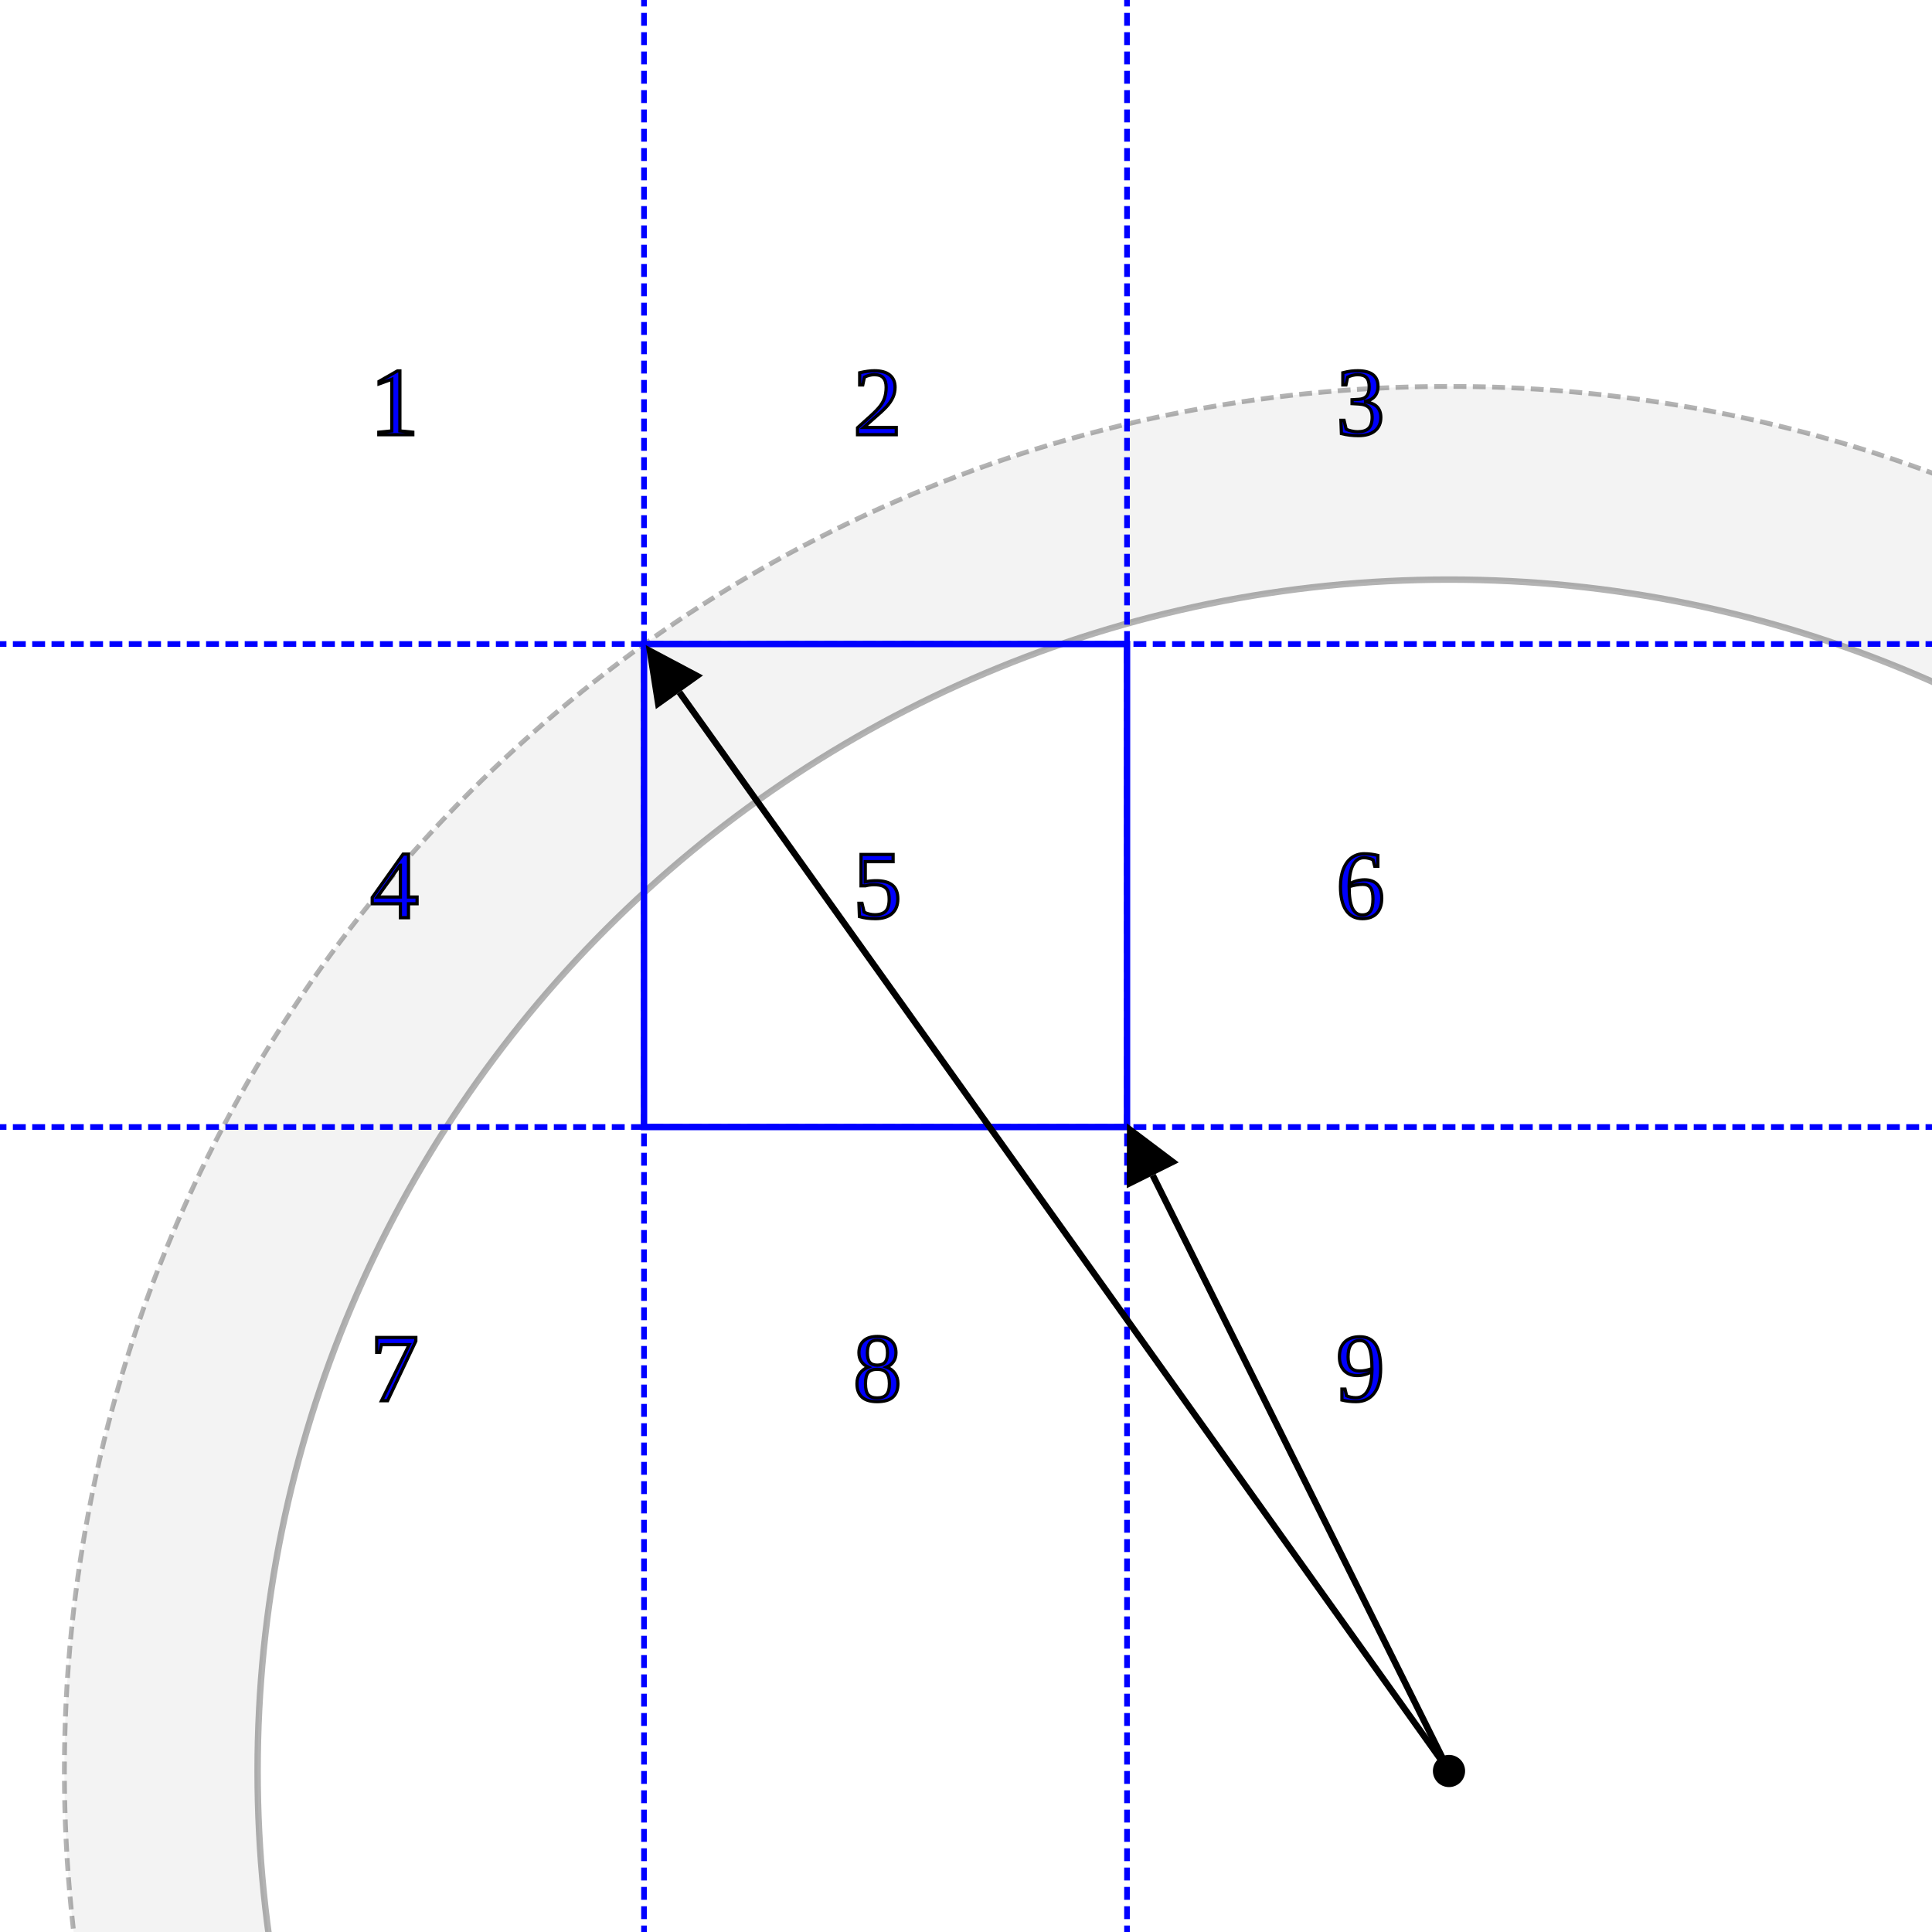
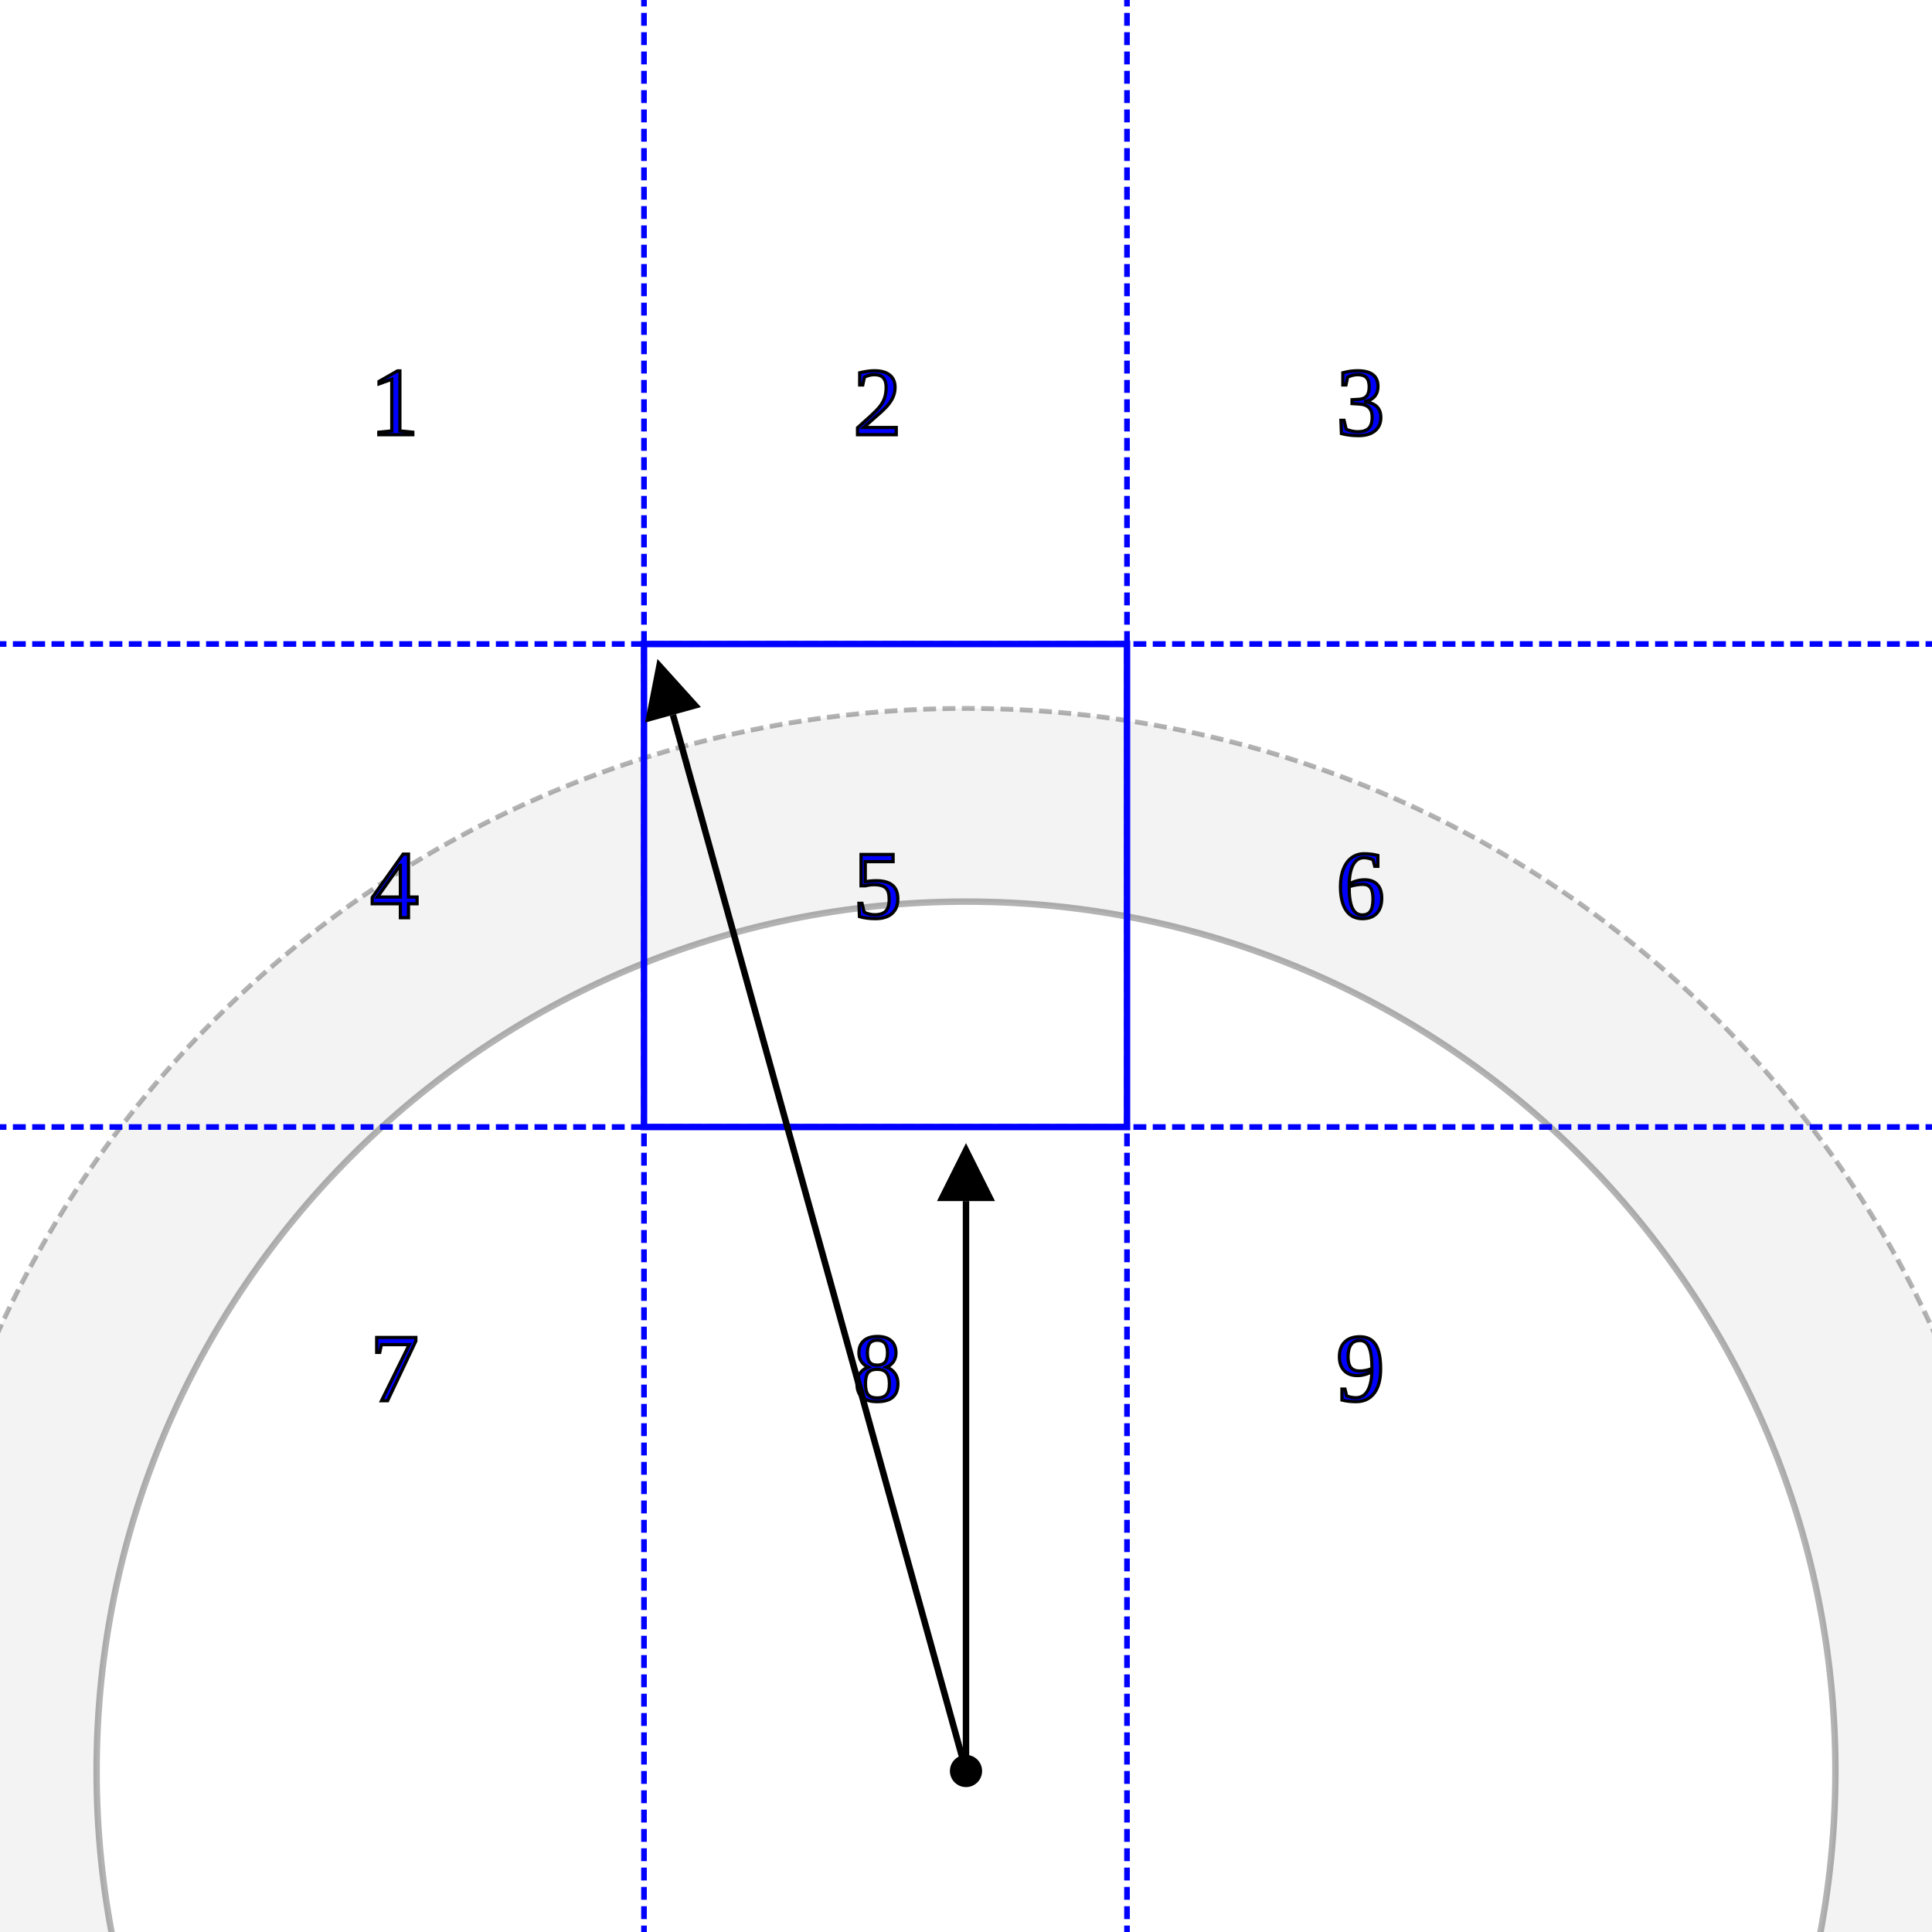
<svg xmlns="http://www.w3.org/2000/svg" version="1.1" width="400" height="400" viewBox="-500 -500 600 600">
  <defs>
    <marker id="Arrowhead" viewBox="0 0 10 10" refX="0" refY="5" markerUnits="strokeWidth" markerWidth="12" markerHeight="9" orient="auto">
      <path d="M 0 0 L 10 5 L 0 10 z" />
    </marker>
  </defs>
-   <circle cx="-50" cy="50" r="400" fill="none" stroke="black" stroke-width="60.0" stroke-opacity="0.05" />
-   <circle cx="-50" cy="50" r="430" fill="none" stroke="black" style="stroke-dasharray:4,2;" stroke-width="1.5" stroke-opacity="0.3" />
-   <circle cx="-50" cy="50" r="370" fill="none" stroke="black" stroke-width="2" stroke-opacity="0.3" />
-   <circle cx="-50" cy="50" r="5" fill="black" />
+   <circle cx="-200" cy="50" r="300" fill="none" stroke="black" stroke-width="60.0" stroke-opacity="0.05" />
+   <circle cx="-200" cy="50" r="330" fill="none" stroke="black" style="stroke-dasharray:4,2;" stroke-width="1.5" stroke-opacity="0.3" />
+   <circle cx="-200" cy="50" r="270" fill="none" stroke="black" stroke-width="2" stroke-opacity="0.3" />
+   <circle cx="-200" cy="50" r="5" fill="black" />
  <g id="sectors" stroke="blue" style="stroke-dasharray:4,2;" stroke-width="1.75">
    <line x1="-1000" y1="-300" x2="1000" y2="-300" />
    <line x1="-1000" y1="-150" x2="1000" y2="-150" />
    <line x1="-300" y1="-1000" x2="-300" y2="1000" />
    <line x1="-150" y1="-1000" x2="-150" y2="1000" />
  </g>
  <rect x="-300" y="-300" width="150" height="150" fill="none" stroke="blue" stroke-width="2" />
  <g id="sectortext" stroke="black" fill="blue" font-size="30">
    <text x="-385" y="-365">1</text>
    <text x="-235" y="-365">2</text>
    <text x="-85" y="-365">3</text>
    <text x="-385" y="-215">4</text>
    <text x="-235" y="-215">5</text>
    <text x="-85" y="-215">6</text>
    <text x="-385" y="-65">7</text>
    <text x="-235" y="-65">8</text>
    <text x="-85" y="-65">9</text>
  </g>
  <g id="distances" stroke="black" stroke-width="2">
-     <line x1="-50" y1="50" x2="-289" y2="-285" marker-end="url(#Arrowhead)" />
-     <line x1="-50" y1="50" x2="-142" y2="-135" marker-end="url(#Arrowhead)" />
+     <line x1="-200" y1="50" x2="-291" y2="-278" marker-end="url(#Arrowhead)" />
+     <line x1="-200" y1="50" x2="-200" y2="-127" marker-end="url(#Arrowhead)" />
  </g>
</svg>
